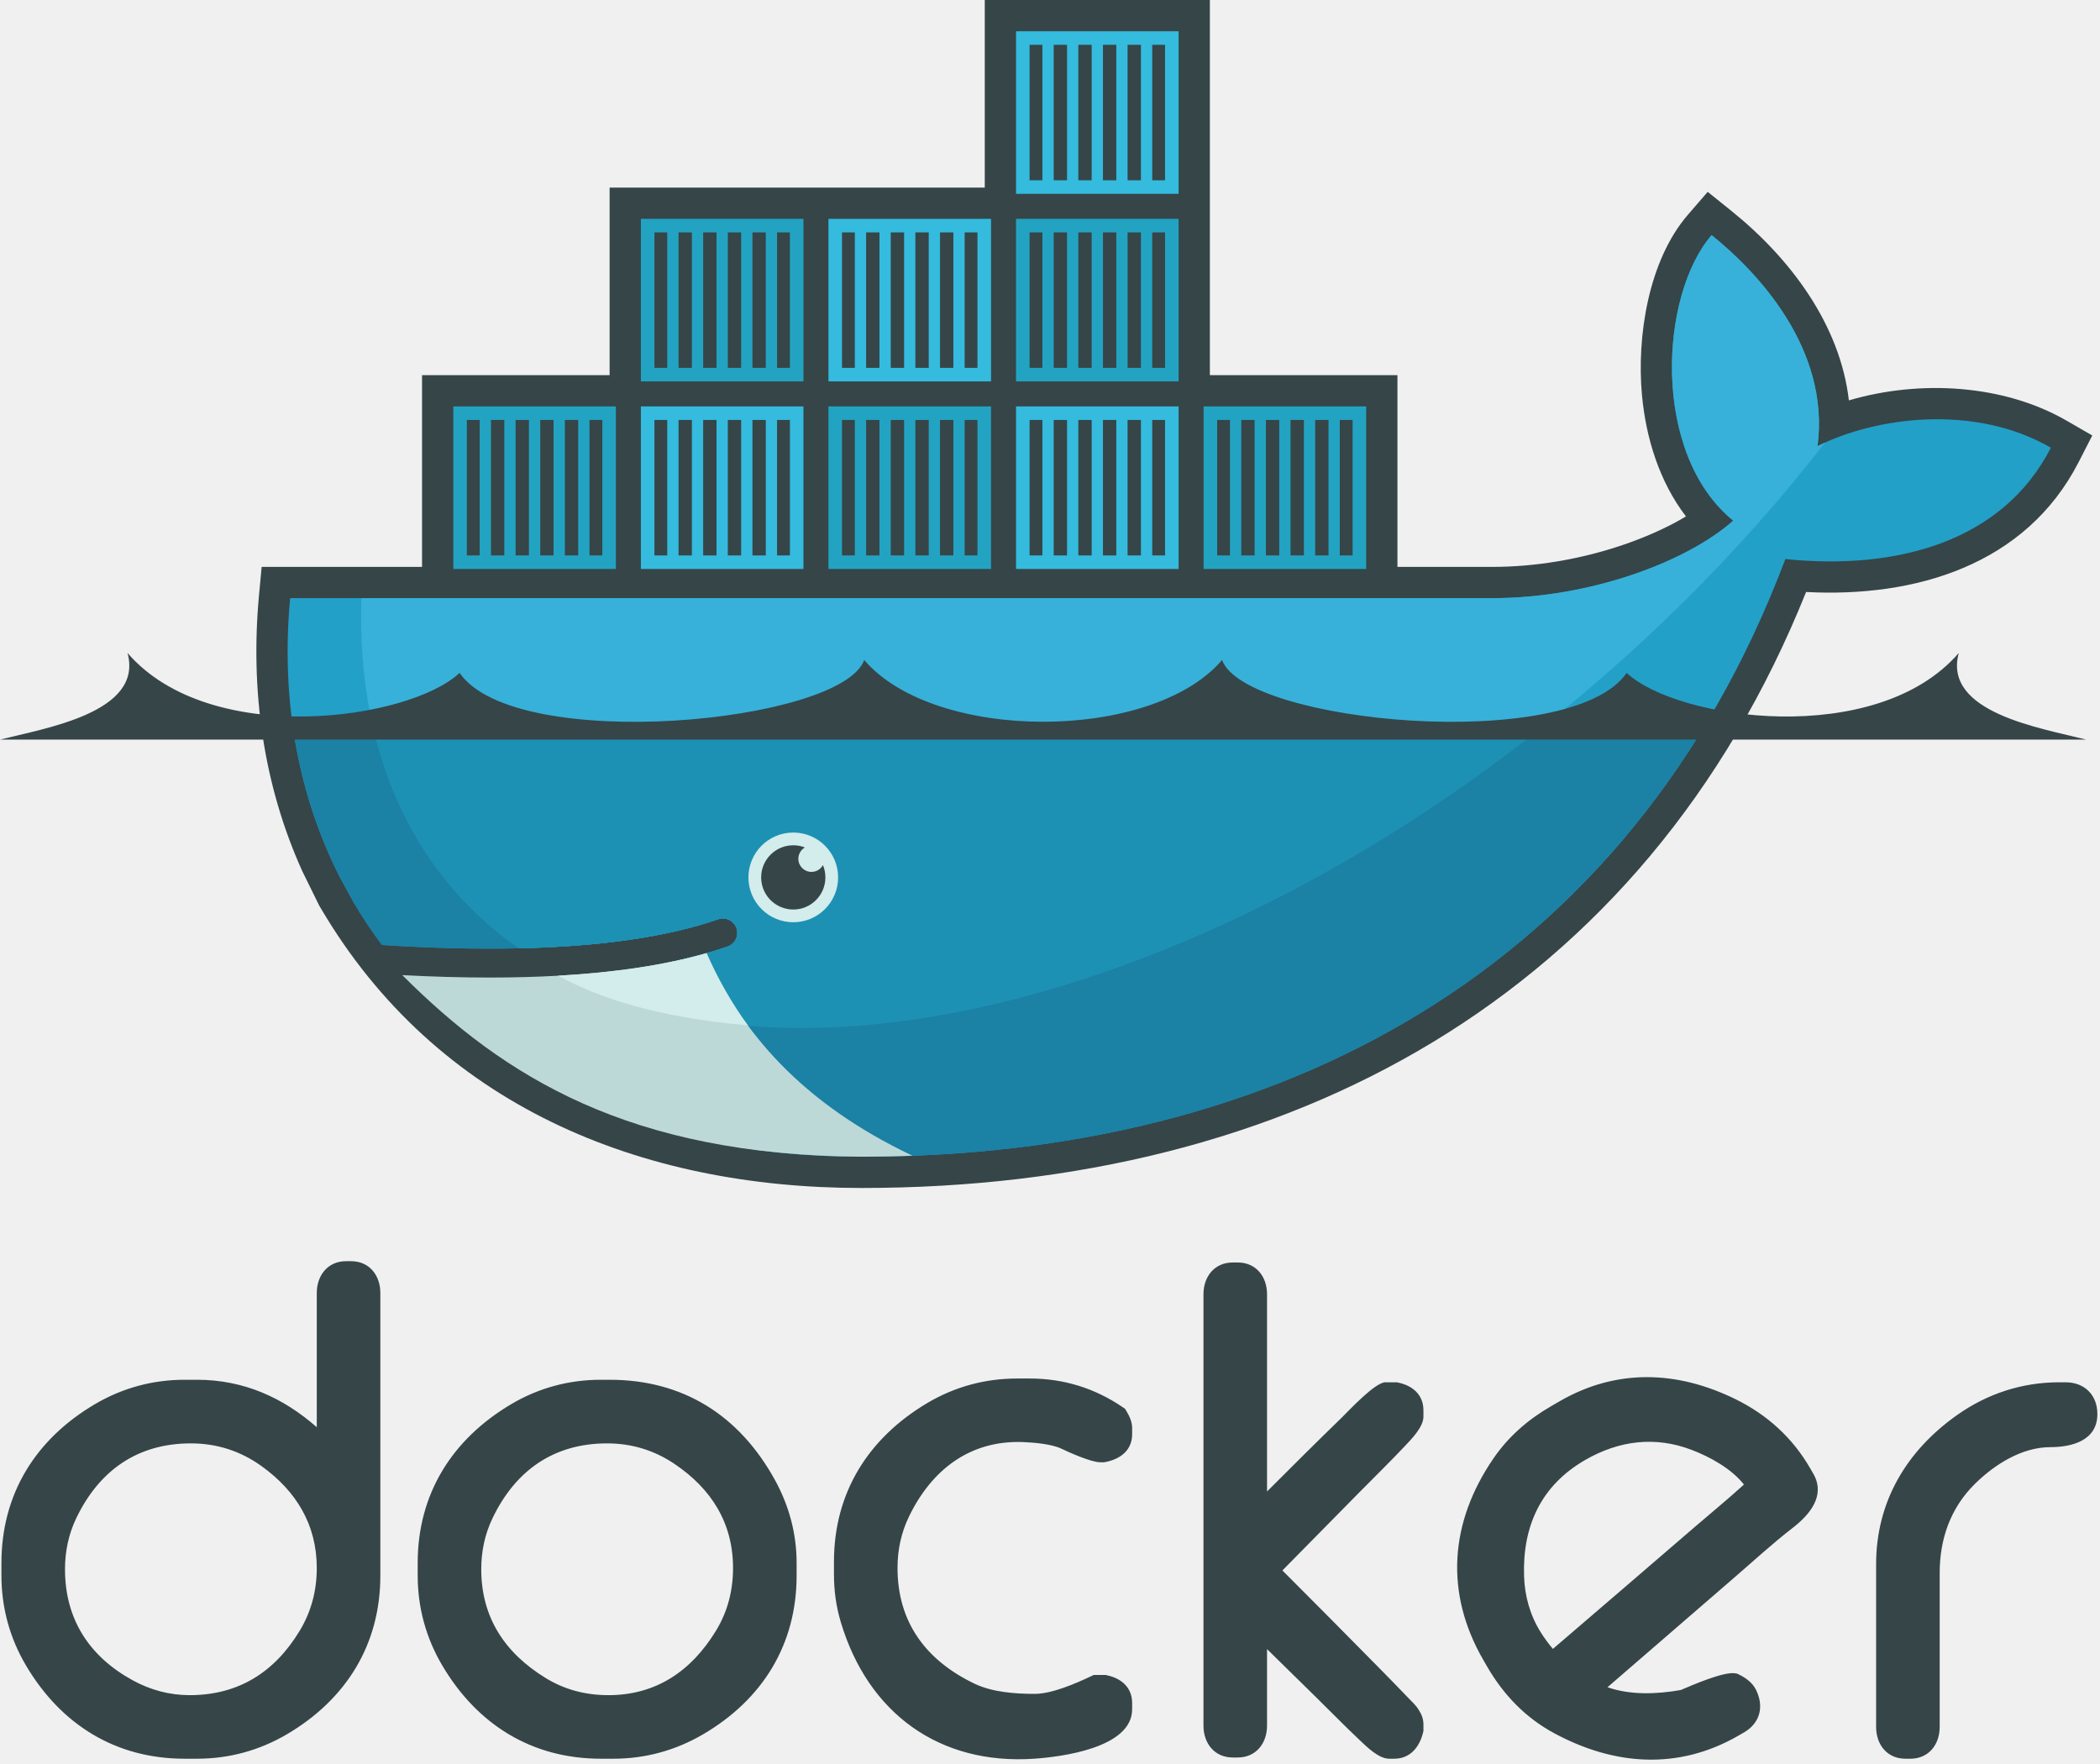
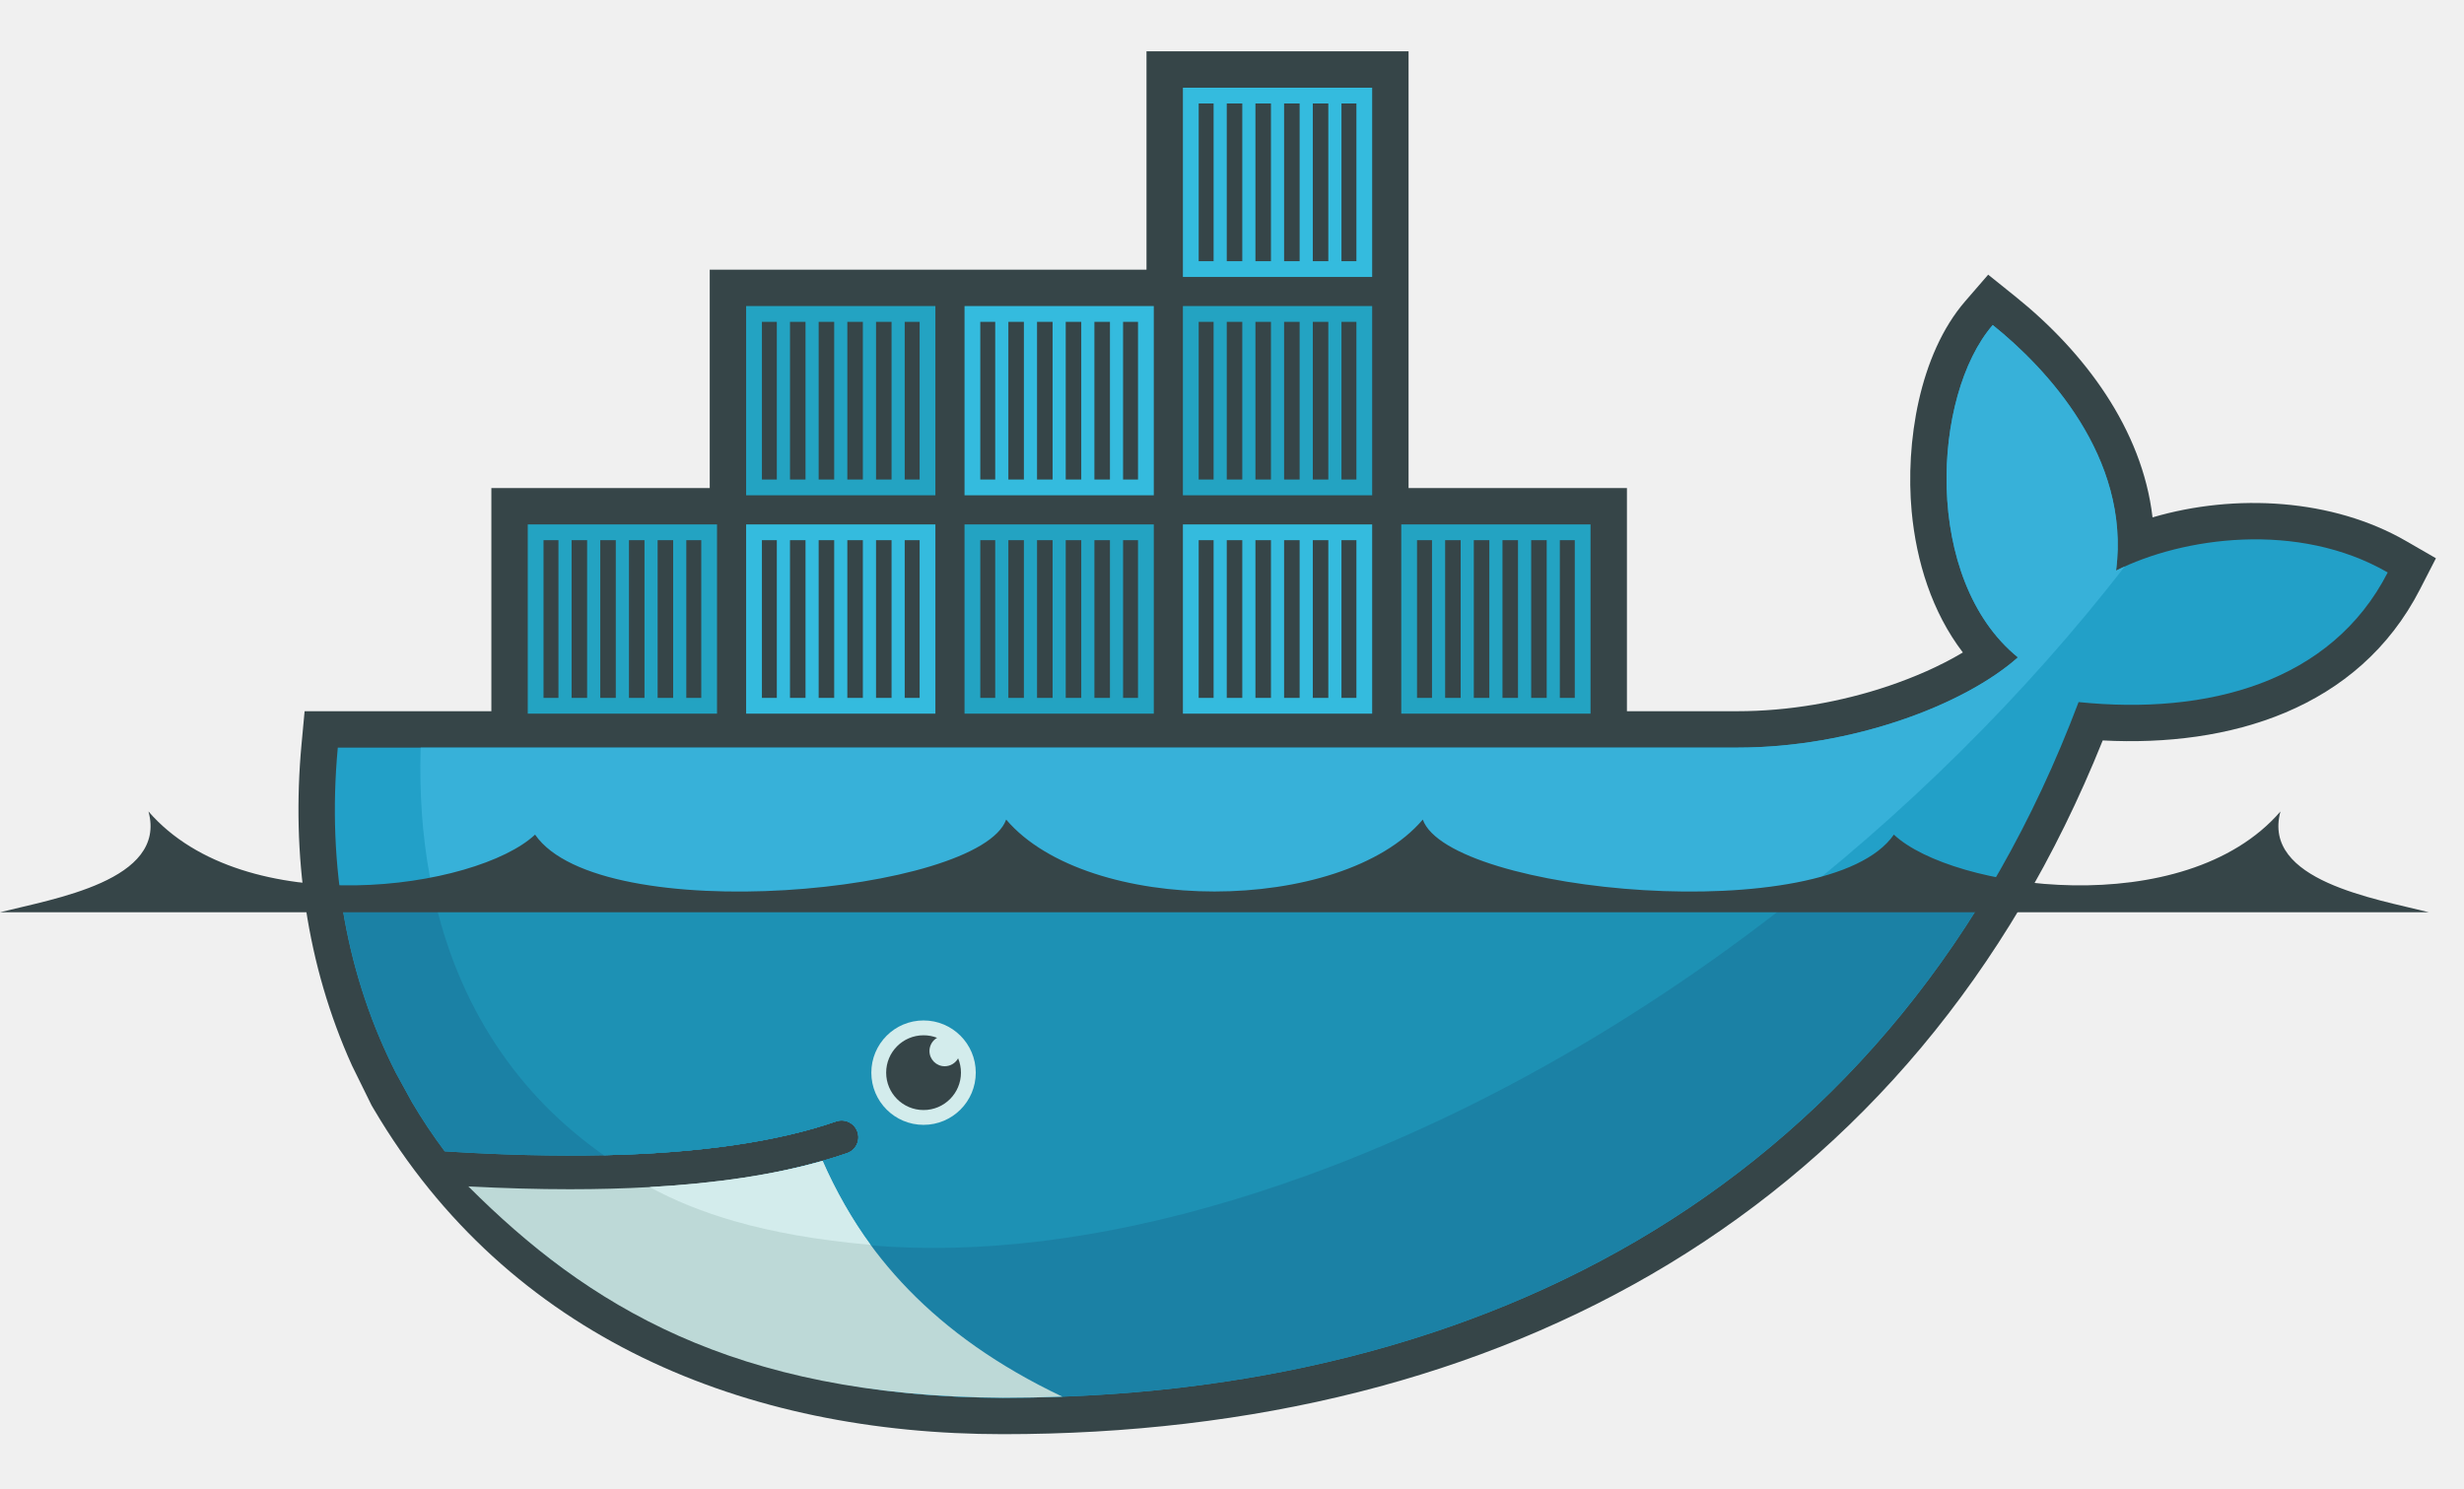
- <svg xmlns="http://www.w3.org/2000/svg" viewBox="0 0 256 215" version="1.1">
-   <g stroke="none" stroke-width="1" fill="none" fill-rule="evenodd">
-     <path d="M38.617,173.984 L38.617,157.622 C38.617,155.473 39.961,153.745 42.186,153.745 L42.803,153.745 C45.028,153.745 46.366,155.474 46.366,157.622 L46.366,192.069 C46.366,200.469 42.215,207.153 34.984,211.411 C31.631,213.384 27.926,214.396 24.039,214.396 L22.502,214.396 C14.1,214.396 7.425,210.243 3.16,203.015 C1.181,199.66 0.176,195.961 0.176,192.069 L0.176,190.534 C0.176,182.131 4.328,175.451 11.554,171.185 C14.91,169.204 18.61,168.2 22.502,168.2 L24.039,168.2 C29.725,168.2 34.549,170.404 38.617,173.984 L38.617,173.984 Z M7.924,191.3 C7.924,197.368 10.865,201.93 16.182,204.839 C18.332,206.016 20.666,206.648 23.119,206.648 C29.075,206.648 33.493,203.838 36.54,198.791 C37.957,196.443 38.617,193.874 38.617,191.143 C38.617,185.883 36.127,181.778 31.888,178.729 C29.318,176.881 26.425,175.954 23.27,175.954 C16.778,175.954 12.106,179.233 9.302,185.06 C8.356,187.029 7.924,189.121 7.924,191.3 L7.924,191.3 Z M73.248,168.2 L74.322,168.2 C83.3,168.2 90.128,172.555 94.455,180.392 C96.185,183.527 97.111,186.949 97.111,190.534 L97.111,192.069 C97.111,200.469 92.969,207.162 85.726,211.412 C82.373,213.379 78.669,214.396 74.783,214.396 L73.248,214.396 C64.846,214.396 58.169,210.243 53.906,203.015 C51.927,199.66 50.919,195.961 50.919,192.069 L50.919,190.534 C50.919,182.13 55.088,175.472 62.296,171.187 C65.647,169.196 69.354,168.2 73.248,168.2 L73.248,168.2 Z M58.667,191.3 C58.667,197.19 61.558,201.523 66.533,204.569 C68.869,206 71.442,206.648 74.171,206.648 C79.991,206.648 84.293,203.697 87.287,198.785 C88.715,196.443 89.361,193.87 89.361,191.143 C89.361,185.666 86.723,181.482 82.213,178.45 C79.742,176.787 76.991,175.954 74.015,175.954 C67.523,175.954 62.851,179.233 60.048,185.06 C59.1,187.029 58.667,189.121 58.667,191.3 L58.667,191.3 Z M129.324,176.573 C128.155,176.025 125.964,175.843 124.7,175.795 C118.226,175.551 113.542,179.197 110.794,184.908 C109.845,186.878 109.412,188.963 109.412,191.143 C109.412,197.78 112.897,202.427 118.821,205.26 C120.985,206.294 123.779,206.491 126.144,206.491 C128.225,206.491 131.164,205.216 133.01,204.339 L133.33,204.187 L134.763,204.187 L134.921,204.219 C136.683,204.586 138.013,205.703 138.013,207.599 L138.013,208.366 C138.013,213.084 129.391,214.164 126.101,214.394 C114.491,215.197 105.808,208.821 102.498,197.747 C101.923,195.824 101.664,193.914 101.664,191.91 L101.664,190.377 C101.664,181.974 105.834,175.318 113.041,171.036 C116.392,169.046 120.098,168.047 123.992,168.047 L125.527,168.047 C129.657,168.047 133.461,169.22 136.871,171.549 L137.152,171.743 L137.328,172.035 C137.696,172.645 138.013,173.351 138.013,174.077 L138.013,174.844 C138.013,176.822 136.534,177.886 134.747,178.23 L134.599,178.256 L134.141,178.256 C132.985,178.256 130.356,177.059 129.324,176.573 L129.324,176.573 Z M154.458,181.82 C157.467,178.806 160.488,175.798 163.543,172.834 C164.394,172.007 167.617,168.507 168.886,168.507 L170.274,168.507 L170.432,168.54 C172.2,168.907 173.524,170.026 173.524,171.926 L173.524,172.692 C173.524,173.988 172.006,175.494 171.169,176.381 C169.389,178.268 167.515,180.093 165.693,181.942 L156.331,191.445 C160.362,195.484 164.389,199.528 168.387,203.599 C169.493,204.725 170.599,205.852 171.688,206.995 C172.073,207.4 172.641,207.904 172.964,208.465 C173.311,208.991 173.524,209.584 173.524,210.217 L173.524,211.018 L173.479,211.202 C173.044,212.97 171.922,214.396 169.963,214.396 L169.346,214.396 C168.064,214.396 166.616,212.945 165.738,212.117 C163.929,210.411 162.181,208.617 160.407,206.874 L154.458,201.034 L154.458,210.368 C154.458,212.518 153.112,214.246 150.889,214.246 L150.278,214.246 C148.053,214.246 146.709,212.518 146.709,210.368 L146.709,157.772 C146.709,155.621 148.054,153.902 150.278,153.902 L150.889,153.902 C153.112,153.902 154.458,155.621 154.458,157.772 L154.458,181.82 L154.458,181.82 Z M251.035,168.507 L251.804,168.507 C254.129,168.507 255.68,170.073 255.68,172.384 C255.68,175.592 252.613,176.413 249.959,176.413 C246.479,176.413 243.157,178.52 240.758,180.883 C237.767,183.832 236.457,187.609 236.457,191.761 L236.457,210.52 C236.457,212.671 235.115,214.396 232.887,214.396 L232.276,214.396 C230.049,214.396 228.707,212.671 228.707,210.52 L228.707,190.684 C228.707,183.067 232.415,176.849 238.596,172.488 C242.288,169.883 246.516,168.507 251.035,168.507 L251.035,168.507 Z M195.961,205.683 C198.78,206.668 201.996,206.527 204.889,206.023 C206.368,205.394 210.153,203.744 211.545,203.985 L211.762,204.022 L211.962,204.12 C212.812,204.532 213.623,205.115 214.057,205.979 C215.071,208.007 214.584,210.045 212.592,211.196 L211.929,211.579 C204.578,215.821 196.761,215.233 189.434,211.271 C185.931,209.377 183.251,206.566 181.274,203.139 L180.812,202.338 C176.093,194.166 176.73,185.57 182.051,177.799 C183.889,175.113 186.29,173.038 189.097,171.415 L190.159,170.802 C197.081,166.806 204.5,167.08 211.61,170.587 C215.432,172.473 218.529,175.284 220.663,178.981 L221.047,179.647 C222.597,182.333 220.589,184.673 218.516,186.273 C216.11,188.129 213.681,190.363 211.375,192.353 C206.233,196.792 201.099,201.241 195.961,205.683 L195.961,205.683 Z M189.306,201.009 C195.056,196.078 200.808,191.144 206.543,186.193 C208.502,184.503 210.652,182.749 212.596,180.972 C211.036,179.006 208.43,177.589 206.215,176.744 C201.747,175.041 197.339,175.613 193.24,177.979 C187.875,181.077 185.59,186.01 185.791,192.149 C185.869,194.567 186.52,196.897 187.803,198.954 C188.255,199.679 188.76,200.36 189.306,201.009 L189.306,201.009 Z" fill="#364548" />
-     <path d="M147.488,45.732 L170.354,45.732 L170.354,69.107 L181.915,69.107 C187.254,69.107 192.746,68.156 197.802,66.443 C200.287,65.6 203.075,64.428 205.526,62.954 C202.298,58.739 200.65,53.418 200.165,48.172 C199.506,41.038 200.946,31.752 205.774,26.168 L208.178,23.388 L211.042,25.691 C218.253,31.484 224.318,39.58 225.387,48.809 C234.07,46.255 244.265,46.859 251.918,51.276 L255.058,53.088 L253.406,56.314 C246.933,68.946 233.401,72.86 220.171,72.167 C200.374,121.476 157.273,144.82 105.014,144.82 C78.015,144.82 53.244,134.727 39.138,110.773 L38.907,110.382 L36.852,106.201 C32.084,95.657 30.5,84.106 31.574,72.564 L31.897,69.107 L51.45,69.107 L51.45,45.732 L74.315,45.732 L74.315,22.866 L120.048,22.866 L120.048,0 L147.488,0 L147.488,45.732" fill="#364548" />
-     <path d="M221.57,54.38 C223.103,42.464 214.186,33.105 208.656,28.661 C202.283,36.029 201.293,55.339 211.291,63.469 C205.712,68.425 193.954,72.917 181.915,72.917 L35.37,72.917 C34.2,85.484 36.406,97.057 41.445,106.962 L43.112,110.011 C44.167,111.803 45.321,113.532 46.567,115.196 L46.567,115.196 C52.592,115.583 58.147,115.717 63.229,115.604 L63.231,115.604 C73.218,115.383 81.367,114.205 87.543,112.065 C88.462,111.745 89.465,112.233 89.783,113.151 C90.1,114.07 89.614,115.073 88.695,115.391 C87.874,115.676 87.018,115.942 86.134,116.195 C86.133,116.195 86.132,116.195 86.131,116.196 C81.268,117.584 76.053,118.518 69.325,118.933 C69.724,118.94 68.909,118.993 68.907,118.994 C68.678,119.008 68.39,119.041 68.16,119.053 C65.512,119.202 62.654,119.233 59.732,119.233 C56.536,119.233 53.389,119.172 49.87,118.994 L49.78,119.053 C61.991,132.777 81.082,141.008 105.014,141.008 C155.662,141.008 198.622,118.556 217.646,68.151 C231.142,69.536 244.113,66.094 250.013,54.576 C240.615,49.153 228.529,50.882 221.57,54.38" fill="#22A0C8" />
-     <path d="M221.57,54.38 C223.103,42.464 214.186,33.105 208.656,28.661 C202.283,36.029 201.293,55.339 211.291,63.469 C205.712,68.425 193.954,72.917 181.915,72.917 L44.048,72.917 C43.45,92.163 50.592,106.772 63.229,115.604 L63.231,115.604 C73.218,115.383 81.367,114.205 87.543,112.065 C88.462,111.745 89.465,112.233 89.783,113.151 C90.1,114.07 89.614,115.073 88.695,115.391 C87.874,115.676 87.018,115.942 86.134,116.195 C86.133,116.195 86.132,116.195 86.131,116.196 C81.268,117.584 75.605,118.638 68.877,119.053 C68.875,119.053 68.714,118.898 68.712,118.898 C85.949,127.74 110.942,127.708 139.597,116.701 C171.728,104.357 201.626,80.841 222.488,53.944 C222.173,54.086 221.866,54.231 221.57,54.38" fill="#37B1D9" />
-     <path d="M35.645,88.186 C36.556,94.918 38.524,101.221 41.445,106.962 L43.112,110.011 C44.167,111.803 45.321,113.532 46.567,115.196 C52.593,115.583 58.148,115.717 63.231,115.604 C73.218,115.383 81.367,114.205 87.543,112.065 C88.462,111.745 89.465,112.233 89.783,113.151 C90.1,114.07 89.614,115.073 88.695,115.391 C87.874,115.676 87.018,115.942 86.134,116.195 C86.133,116.195 86.132,116.195 86.131,116.196 C81.268,117.584 75.635,118.578 68.907,118.994 C68.676,119.008 68.273,119.011 68.04,119.023 C65.394,119.172 62.565,119.263 59.642,119.263 C56.447,119.263 53.179,119.202 49.661,119.023 C61.871,132.747 81.082,141.008 105.014,141.008 C148.373,141.008 186.098,124.55 207.993,88.186 L35.645,88.186" fill="#1B81A5" />
-     <path d="M45.367,88.186 C47.959,100.005 54.188,109.285 63.231,115.604 C73.218,115.383 81.367,114.205 87.543,112.065 C88.462,111.745 89.465,112.233 89.783,113.151 C90.1,114.07 89.614,115.073 88.695,115.391 C87.874,115.676 87.018,115.942 86.134,116.195 C86.133,116.195 86.132,116.195 86.131,116.196 C81.268,117.584 75.516,118.578 68.787,118.994 C86.023,127.834 110.944,127.707 139.597,116.701 C156.931,110.041 173.614,100.127 188.581,88.186 L45.367,88.186" fill="#1D91B4" />
-     <path d="M55.261,49.543 L75.078,49.543 L75.078,69.361 L55.261,69.361 L55.261,49.543 Z M56.911,51.195 L58.475,51.195 L58.475,67.71 L56.911,67.71 L56.911,51.195 Z M59.852,51.195 L61.478,51.195 L61.478,67.71 L59.852,67.71 L59.852,51.195 Z M62.853,51.195 L64.48,51.195 L64.48,67.71 L62.853,67.71 L62.853,51.195 Z M65.857,51.195 L67.483,51.195 L67.483,67.71 L65.857,67.71 L65.857,51.195 Z M68.86,51.195 L70.486,51.195 L70.486,67.71 L68.86,67.71 L68.86,51.195 Z M71.862,51.195 L73.427,51.195 L73.427,67.71 L71.862,67.71 L71.862,51.195 Z" fill="#23A3C2" />
-     <path d="M78.126,26.677 L97.945,26.677 L97.945,46.494 L78.126,46.494 L78.126,26.677 Z M79.778,28.329 L81.341,28.329 L81.341,44.843 L79.778,44.843 L79.778,28.329 Z M82.719,28.329 L84.344,28.329 L84.344,44.843 L82.719,44.843 L82.719,28.329 Z M85.72,28.329 L87.346,28.329 L87.346,44.843 L85.72,44.843 L85.72,28.329 Z M88.723,28.329 L90.349,28.329 L90.349,44.843 L88.723,44.843 L88.723,28.329 Z M91.726,28.329 L93.353,28.329 L93.353,44.843 L91.726,44.843 L91.726,28.329 Z M94.728,28.329 L96.294,28.329 L96.294,44.843 L94.728,44.843 L94.728,28.329 Z" fill="#23A3C2" />
-     <path d="M78.126,49.543 L97.945,49.543 L97.945,69.361 L78.126,69.361 L78.126,49.543 Z M79.778,51.195 L81.341,51.195 L81.341,67.71 L79.778,67.71 L79.778,51.195 Z M82.719,51.195 L84.344,51.195 L84.344,67.71 L82.719,67.71 L82.719,51.195 Z M85.72,51.195 L87.346,51.195 L87.346,67.71 L85.72,67.71 L85.72,51.195 Z M88.723,51.195 L90.349,51.195 L90.349,67.71 L88.723,67.71 L88.723,51.195 Z M91.726,51.195 L93.353,51.195 L93.353,67.71 L91.726,67.71 L91.726,51.195 Z M94.728,51.195 L96.294,51.195 L96.294,67.71 L94.728,67.71 L94.728,51.195 Z" fill="#34BBDE" />
-     <path d="M100.993,49.543 L120.811,49.543 L120.811,69.361 L100.993,69.361 L100.993,49.543 Z M102.644,51.195 L104.207,51.195 L104.207,67.71 L102.644,67.71 L102.644,51.195 Z M105.584,51.195 L107.21,51.195 L107.21,67.71 L105.584,67.71 L105.584,51.195 Z M108.587,51.195 L110.213,51.195 L110.213,67.71 L108.587,67.71 L108.587,51.195 Z M111.59,51.195 L113.216,51.195 L113.216,67.71 L111.59,67.71 L111.59,51.195 Z M114.592,51.195 L116.22,51.195 L116.22,67.71 L114.592,67.71 L114.592,51.195 Z M117.595,51.195 L119.159,51.195 L119.159,67.71 L117.595,67.71 L117.595,51.195 Z" fill="#23A3C2" />
-     <path d="M100.993,26.677 L120.811,26.677 L120.811,46.494 L100.993,46.494 L100.993,26.677 Z M102.644,28.329 L104.207,28.329 L104.207,44.843 L102.644,44.843 L102.644,28.329 Z M105.584,28.329 L107.21,28.329 L107.21,44.843 L105.584,44.843 L105.584,28.329 Z M108.587,28.329 L110.213,28.329 L110.213,44.843 L108.587,44.843 L108.587,28.329 Z M111.59,28.329 L113.216,28.329 L113.216,44.843 L111.59,44.843 L111.59,28.329 Z M114.592,28.329 L116.22,28.329 L116.22,44.843 L114.592,44.843 L114.592,28.329 Z M117.595,28.329 L119.159,28.329 L119.159,44.843 L117.595,44.843 L117.595,28.329 Z" fill="#34BBDE" />
-     <path d="M123.859,49.543 L143.677,49.543 L143.677,69.361 L123.859,69.361 L123.859,49.543 Z M125.511,51.195 L127.074,51.195 L127.074,67.71 L125.511,67.71 L125.511,51.195 Z M128.451,51.195 L130.077,51.195 L130.077,67.71 L128.451,67.71 L128.451,51.195 Z M131.453,51.195 L133.079,51.195 L133.079,67.71 L131.453,67.71 L131.453,51.195 Z M134.456,51.195 L136.083,51.195 L136.083,67.71 L134.456,67.71 L134.456,51.195 Z M137.459,51.195 L139.086,51.195 L139.086,67.71 L137.459,67.71 L137.459,51.195 Z M140.462,51.195 L142.026,51.195 L142.026,67.71 L140.462,67.71 L140.462,51.195 Z" fill="#34BBDE" />
-     <path d="M123.859,26.677 L143.677,26.677 L143.677,46.494 L123.859,46.494 L123.859,26.677 Z M125.511,28.329 L127.074,28.329 L127.074,44.843 L125.511,44.843 L125.511,28.329 Z M128.451,28.329 L130.077,28.329 L130.077,44.843 L128.451,44.843 L128.451,28.329 Z M131.453,28.329 L133.079,28.329 L133.079,44.843 L131.453,44.843 L131.453,28.329 Z M134.456,28.329 L136.083,28.329 L136.083,44.843 L134.456,44.843 L134.456,28.329 Z M137.459,28.329 L139.086,28.329 L139.086,44.843 L137.459,44.843 L137.459,28.329 Z M140.462,28.329 L142.026,28.329 L142.026,44.843 L140.462,44.843 L140.462,28.329 Z" fill="#23A3C2" />
-     <path d="M123.859,3.811 L143.677,3.811 L143.677,23.629 L123.859,23.629 L123.859,3.811 Z M125.511,5.461 L127.074,5.461 L127.074,21.977 L125.511,21.977 L125.511,5.461 Z M128.451,5.461 L130.077,5.461 L130.077,21.977 L128.451,21.977 L128.451,5.461 Z M131.453,5.461 L133.079,5.461 L133.079,21.977 L131.453,21.977 L131.453,5.461 Z M134.456,5.461 L136.083,5.461 L136.083,21.977 L134.456,21.977 L134.456,5.461 Z M137.459,5.461 L139.086,5.461 L139.086,21.977 L137.459,21.977 L137.459,5.461 Z M140.462,5.461 L142.026,5.461 L142.026,21.977 L140.462,21.977 L140.462,5.461 Z" fill="#34BBDE" />
-     <path d="M146.725,49.543 L166.543,49.543 L166.543,69.361 L146.725,69.361 L146.725,49.543 Z M148.376,51.195 L149.94,51.195 L149.94,67.71 L148.376,67.71 L148.376,51.195 Z M151.316,51.195 L152.942,51.195 L152.942,67.71 L151.316,67.71 L151.316,51.195 Z M154.319,51.195 L155.946,51.195 L155.946,67.71 L154.319,67.71 L154.319,51.195 Z M157.321,51.195 L158.948,51.195 L158.948,67.71 L157.321,67.71 L157.321,51.195 Z M160.325,51.195 L161.951,51.195 L161.951,67.71 L160.325,67.71 L160.325,51.195 Z M163.327,51.195 L164.891,51.195 L164.891,67.71 L163.327,67.71 L163.327,51.195 Z" fill="#23A3C2" />
-     <path d="M96.704,101.492 C99.723,101.492 102.17,103.94 102.17,106.959 C102.17,109.978 99.723,112.426 96.704,112.426 C93.684,112.426 91.236,109.978 91.236,106.959 C91.236,103.94 93.684,101.492 96.704,101.492" fill="#D3ECEC" />
-     <path d="M96.704,103.043 C97.204,103.043 97.681,103.137 98.121,103.308 C97.644,103.584 97.321,104.1 97.321,104.692 C97.321,105.574 98.037,106.289 98.919,106.289 C99.524,106.289 100.049,105.953 100.321,105.457 C100.513,105.919 100.619,106.427 100.619,106.959 C100.619,109.121 98.866,110.874 96.704,110.874 C94.542,110.874 92.788,109.121 92.788,106.959 C92.788,104.796 94.542,103.043 96.704,103.043" fill="#364548" />
-     <path d="M0,90.162 L254.327,90.162 C248.79,88.758 236.806,86.86 238.783,79.603 C228.714,91.254 204.43,87.777 198.301,82.031 C191.477,91.93 151.747,88.167 148.976,80.456 C140.42,90.497 113.909,90.497 105.353,80.456 C102.58,88.167 62.851,91.93 56.026,82.031 C49.898,87.777 25.616,91.254 15.546,79.603 C17.522,86.86 5.539,88.758 0,90.162" fill="#364548" />
-     <path d="M111.237,140.89 C97.698,134.465 90.266,125.731 86.131,116.196 C81.102,117.631 75.056,118.549 68.031,118.943 C65.385,119.091 62.602,119.167 59.68,119.167 C56.313,119.167 52.764,119.068 49.038,118.87 C61.455,131.279 76.73,140.834 105.014,141.008 C107.102,141.008 109.175,140.968 111.237,140.89" fill="#BDD9D7" />
-     <path d="M91.16,124.994 C89.287,122.451 87.47,119.255 86.134,116.195 C81.104,117.631 75.057,118.549 68.031,118.943 C72.857,121.563 79.758,123.99 91.16,124.994" fill="#D3ECEC" />
+ <svg xmlns="http://www.w3.org/2000/svg" width="96" height="58" viewBox="0 0 96 58" fill="none">
+   <g clip-path="url(#clip0)">
+     <path fill-rule="evenodd" clip-rule="evenodd" d="M54.879 19.017H63.387V27.714H67.689C69.676 27.714 71.719 27.36 73.601 26.723C74.525 26.409 75.563 25.973 76.475 25.425C75.274 23.856 74.661 21.876 74.48 19.925C74.235 17.27 74.77 13.815 76.567 11.737L77.462 10.703L78.527 11.559C81.211 13.715 83.467 16.727 83.865 20.161C87.096 19.211 90.889 19.436 93.737 21.079L94.906 21.754L94.29 22.954C91.882 27.654 86.847 29.111 81.924 28.853C74.558 47.2 58.52 55.886 39.075 55.886C29.029 55.886 19.812 52.131 14.563 43.218L14.477 43.072L13.712 41.517C11.938 37.593 11.349 33.295 11.748 29.001L11.868 27.714H19.144V19.017H27.652V10.508H44.669V2H54.879V19.017Z" fill="#364548" />
+     <path fill-rule="evenodd" clip-rule="evenodd" d="M82.445 22.234C83.015 17.801 79.697 14.318 77.639 12.665C75.268 15.406 74.9 22.591 78.62 25.616C76.544 27.46 72.169 29.132 67.689 29.132H13.161C12.725 33.808 13.546 38.114 15.421 41.8L16.042 42.934C16.434 43.601 16.863 44.244 17.327 44.864H17.327C19.569 45.008 21.636 45.057 23.527 45.016H23.528C27.244 44.933 30.276 44.495 32.574 43.699C32.916 43.58 33.289 43.761 33.407 44.103C33.526 44.445 33.345 44.818 33.003 44.936C32.697 45.042 32.379 45.141 32.05 45.235C32.049 45.235 32.049 45.235 32.049 45.236C30.239 45.752 28.299 46.1 25.795 46.254C25.944 46.257 25.641 46.277 25.64 46.277C25.555 46.282 25.448 46.294 25.362 46.299C24.377 46.354 23.313 46.366 22.226 46.366C21.037 46.366 19.866 46.343 18.556 46.277L18.523 46.299C23.066 51.406 30.17 54.468 39.075 54.468C57.921 54.468 73.906 46.114 80.984 27.358C86.006 27.874 90.833 26.593 93.028 22.307C89.531 20.289 85.034 20.933 82.445 22.234Z" fill="#22A0C8" />
+     <path fill-rule="evenodd" clip-rule="evenodd" d="M82.445 22.234C83.015 17.801 79.697 14.318 77.639 12.665C75.268 15.406 74.9 22.591 78.62 25.616C76.544 27.46 72.169 29.132 67.689 29.132H16.39C16.167 36.293 18.825 41.729 23.527 45.016H23.528C27.244 44.933 30.276 44.495 32.574 43.699C32.916 43.58 33.289 43.761 33.407 44.103C33.526 44.445 33.345 44.818 33.003 44.936C32.697 45.042 32.379 45.141 32.05 45.235C32.049 45.235 32.049 45.235 32.049 45.236C30.239 45.752 28.132 46.145 25.629 46.299C25.628 46.299 25.568 46.241 25.567 46.241C31.981 49.531 41.281 49.519 51.943 45.423C63.899 40.831 75.023 32.08 82.786 22.072C82.669 22.125 82.555 22.179 82.445 22.234Z" fill="#37B1D9" />
+     <path fill-rule="evenodd" clip-rule="evenodd" d="M13.263 34.813C13.602 37.318 14.335 39.663 15.421 41.8L16.042 42.934C16.434 43.601 16.863 44.244 17.327 44.864C19.57 45.008 21.637 45.057 23.528 45.016C27.244 44.933 30.276 44.495 32.574 43.699C32.916 43.58 33.289 43.761 33.407 44.103C33.526 44.445 33.345 44.818 33.003 44.936C32.697 45.042 32.379 45.141 32.05 45.235C32.049 45.235 32.049 45.235 32.049 45.236C30.239 45.752 28.143 46.122 25.64 46.277C25.554 46.282 25.404 46.283 25.317 46.288C24.332 46.343 23.28 46.377 22.192 46.377C21.003 46.377 19.788 46.354 18.479 46.288C23.022 51.394 30.17 54.468 39.075 54.468C55.209 54.468 69.246 48.344 77.393 34.813H13.263Z" fill="#1B81A5" />
+     <path fill-rule="evenodd" clip-rule="evenodd" d="M16.881 34.813C17.845 39.211 20.163 42.664 23.528 45.016C27.244 44.933 30.276 44.495 32.574 43.699C32.916 43.58 33.289 43.761 33.407 44.103C33.526 44.445 33.345 44.818 33.003 44.936C32.697 45.042 32.379 45.141 32.05 45.235C32.049 45.235 32.049 45.235 32.049 45.236C30.239 45.752 28.099 46.122 25.595 46.277C32.008 49.566 41.282 49.519 51.943 45.423C58.393 42.946 64.601 39.256 70.17 34.813H16.881Z" fill="#1D91B4" />
+     <path fill-rule="evenodd" clip-rule="evenodd" d="M20.562 20.435H27.936V27.809H20.562V20.435ZM21.176 21.049H21.758V27.195H21.176V21.049ZM22.27 21.049H22.875V27.195H22.27V21.049ZM23.387 21.049H23.992V27.195H23.387V21.049ZM24.505 21.049H25.11V27.195H24.505V21.049ZM25.622 21.049H26.227V27.195H25.622V21.049ZM26.739 21.049H27.322V27.195H26.739V21.049Z" fill="#23A3C2" />
+     <path fill-rule="evenodd" clip-rule="evenodd" d="M29.07 11.926H36.444V19.3H29.07V11.926ZM29.685 12.541H30.266V18.686H29.685V12.541ZM30.779 12.541H31.384V18.686H30.779V12.541ZM31.896 12.541H32.501V18.686H31.896V12.541ZM33.013 12.541H33.618V18.686H33.013V12.541ZM34.131 12.541H34.736V18.686H34.131V12.541ZM35.248 12.541H35.83V18.686H35.248V12.541Z" fill="#23A3C2" />
+     <path fill-rule="evenodd" clip-rule="evenodd" d="M29.07 20.435H36.444V27.809H29.07V20.435ZM29.685 21.049H30.266V27.195H29.685V21.049ZM30.779 21.049H31.384V27.195H30.779V21.049ZM31.896 21.049H32.501V27.195H31.896V21.049ZM33.013 21.049H33.618V27.195H33.013V21.049ZM34.131 21.049H34.736V27.195H34.131V21.049ZM35.248 21.049H35.83V27.195H35.248V21.049Z" fill="#34BBDE" />
+     <path fill-rule="evenodd" clip-rule="evenodd" d="M37.579 20.435H44.953V27.809H37.579V20.435ZM38.193 21.049H38.775V27.195H38.193V21.049ZM39.287 21.049H39.892V27.195H39.287V21.049ZM40.404 21.049H41.01V27.195H40.404V21.049ZM41.522 21.049H42.127V27.195H41.522V21.049ZM42.639 21.049H43.245V27.195H42.639V21.049ZM43.756 21.049H44.338V27.195H43.756V21.049Z" fill="#23A3C2" />
+     <path fill-rule="evenodd" clip-rule="evenodd" d="M37.579 11.926H44.953V19.3H37.579V11.926ZM38.193 12.541H38.775V18.686H38.193V12.541ZM39.287 12.541H39.892V18.686H39.287V12.541ZM40.404 12.541H41.01V18.686H40.404V12.541ZM41.522 12.541H42.127V18.686H41.522V12.541ZM42.639 12.541H43.245V18.686H42.639V12.541ZM43.756 12.541H44.338V18.686H43.756V12.541Z" fill="#34BBDE" />
+     <path fill-rule="evenodd" clip-rule="evenodd" d="M46.087 20.435H53.461V27.809H46.087V20.435ZM46.702 21.049H47.283V27.195H46.702V21.049ZM47.796 21.049H48.401V27.195H47.796V21.049ZM48.913 21.049H49.518V27.195H48.913V21.049ZM50.03 21.049H50.635V27.195H50.03V21.049ZM51.148 21.049H51.753V27.195H51.148V21.049ZM52.265 21.049H52.847V27.195H52.265V21.049Z" fill="#34BBDE" />
+     <path fill-rule="evenodd" clip-rule="evenodd" d="M46.087 11.926H53.461V19.3H46.087V11.926ZM46.702 12.541H47.283V18.686H46.702V12.541ZM47.796 12.541H48.401V18.686H47.796V12.541ZM48.913 12.541H49.518V18.686H48.913V12.541ZM50.03 12.541H50.635V18.686H50.03V12.541ZM51.148 12.541H51.753V18.686H51.148V12.541ZM52.265 12.541H52.847V18.686H52.265V12.541Z" fill="#23A3C2" />
+     <path fill-rule="evenodd" clip-rule="evenodd" d="M46.087 3.418H53.461V10.792H46.087V3.418ZM46.702 4.032H47.283V10.178H46.702V4.032ZM47.796 4.032H48.401V10.178H47.796V4.032ZM48.913 4.032H49.518V10.178H48.913V4.032ZM50.03 4.032H50.635V10.178H50.03V4.032ZM51.148 4.032H51.753V10.178H51.148V4.032ZM52.265 4.032H52.847V10.178H52.265V4.032Z" fill="#34BBDE" />
+     <path fill-rule="evenodd" clip-rule="evenodd" d="M54.595 20.435H61.969V27.809H54.595V20.435ZM55.209 21.049H55.792V27.195H55.209V21.049ZM56.304 21.049H56.909V27.195H56.304V21.049ZM57.421 21.049H58.026V27.195H57.421V21.049ZM58.538 21.049H59.143V27.195H58.538V21.049ZM59.656 21.049H60.261V27.195H59.656V21.049ZM60.773 21.049H61.355V27.195H60.773V21.049Z" fill="#23A3C2" />
+     <path fill-rule="evenodd" clip-rule="evenodd" d="M35.983 39.764C37.106 39.764 38.017 40.675 38.017 41.799C38.017 42.922 37.106 43.833 35.983 43.833C34.859 43.833 33.948 42.922 33.948 41.799C33.948 40.675 34.859 39.764 35.983 39.764Z" fill="#D3ECEC" />
+     <path fill-rule="evenodd" clip-rule="evenodd" d="M35.983 40.342C36.169 40.342 36.346 40.377 36.51 40.44C36.333 40.543 36.213 40.735 36.213 40.955C36.213 41.283 36.479 41.549 36.807 41.549C37.032 41.549 37.228 41.424 37.329 41.24C37.4 41.412 37.44 41.601 37.44 41.799C37.44 42.603 36.788 43.255 35.983 43.255C35.178 43.255 34.526 42.603 34.526 41.799C34.526 40.994 35.178 40.342 35.983 40.342Z" fill="#364548" />
+     <path fill-rule="evenodd" clip-rule="evenodd" d="M0 35.549H94.633C92.573 35.026 88.114 34.32 88.849 31.62C85.103 35.955 76.067 34.661 73.787 32.523C71.247 36.206 56.464 34.806 55.433 31.937C52.249 35.673 42.385 35.673 39.201 31.937C38.169 34.806 23.387 36.206 20.847 32.523C18.567 34.661 9.532 35.955 5.785 31.62C6.52 34.32 2.061 35.026 0 35.549Z" fill="#364548" />
+     <path fill-rule="evenodd" clip-rule="evenodd" d="M41.391 54.424C36.353 52.033 33.587 48.784 32.049 45.236C30.177 45.77 27.928 46.111 25.314 46.258C24.329 46.313 23.294 46.341 22.207 46.341C20.953 46.341 19.633 46.304 18.247 46.231C22.867 50.848 28.551 54.403 39.075 54.468C39.852 54.468 40.623 54.453 41.391 54.424Z" fill="#BDD9D7" />
+     <path fill-rule="evenodd" clip-rule="evenodd" d="M33.92 48.509C33.223 47.563 32.547 46.374 32.05 45.235C30.178 45.77 27.928 46.111 25.314 46.258C27.109 47.233 29.678 48.136 33.92 48.509Z" fill="#D3ECEC" />
  </g>
+   <defs>
+     <clipPath id="clip0">
+       <rect width="96" height="58" fill="white" />
+     </clipPath>
+   </defs>
</svg>
